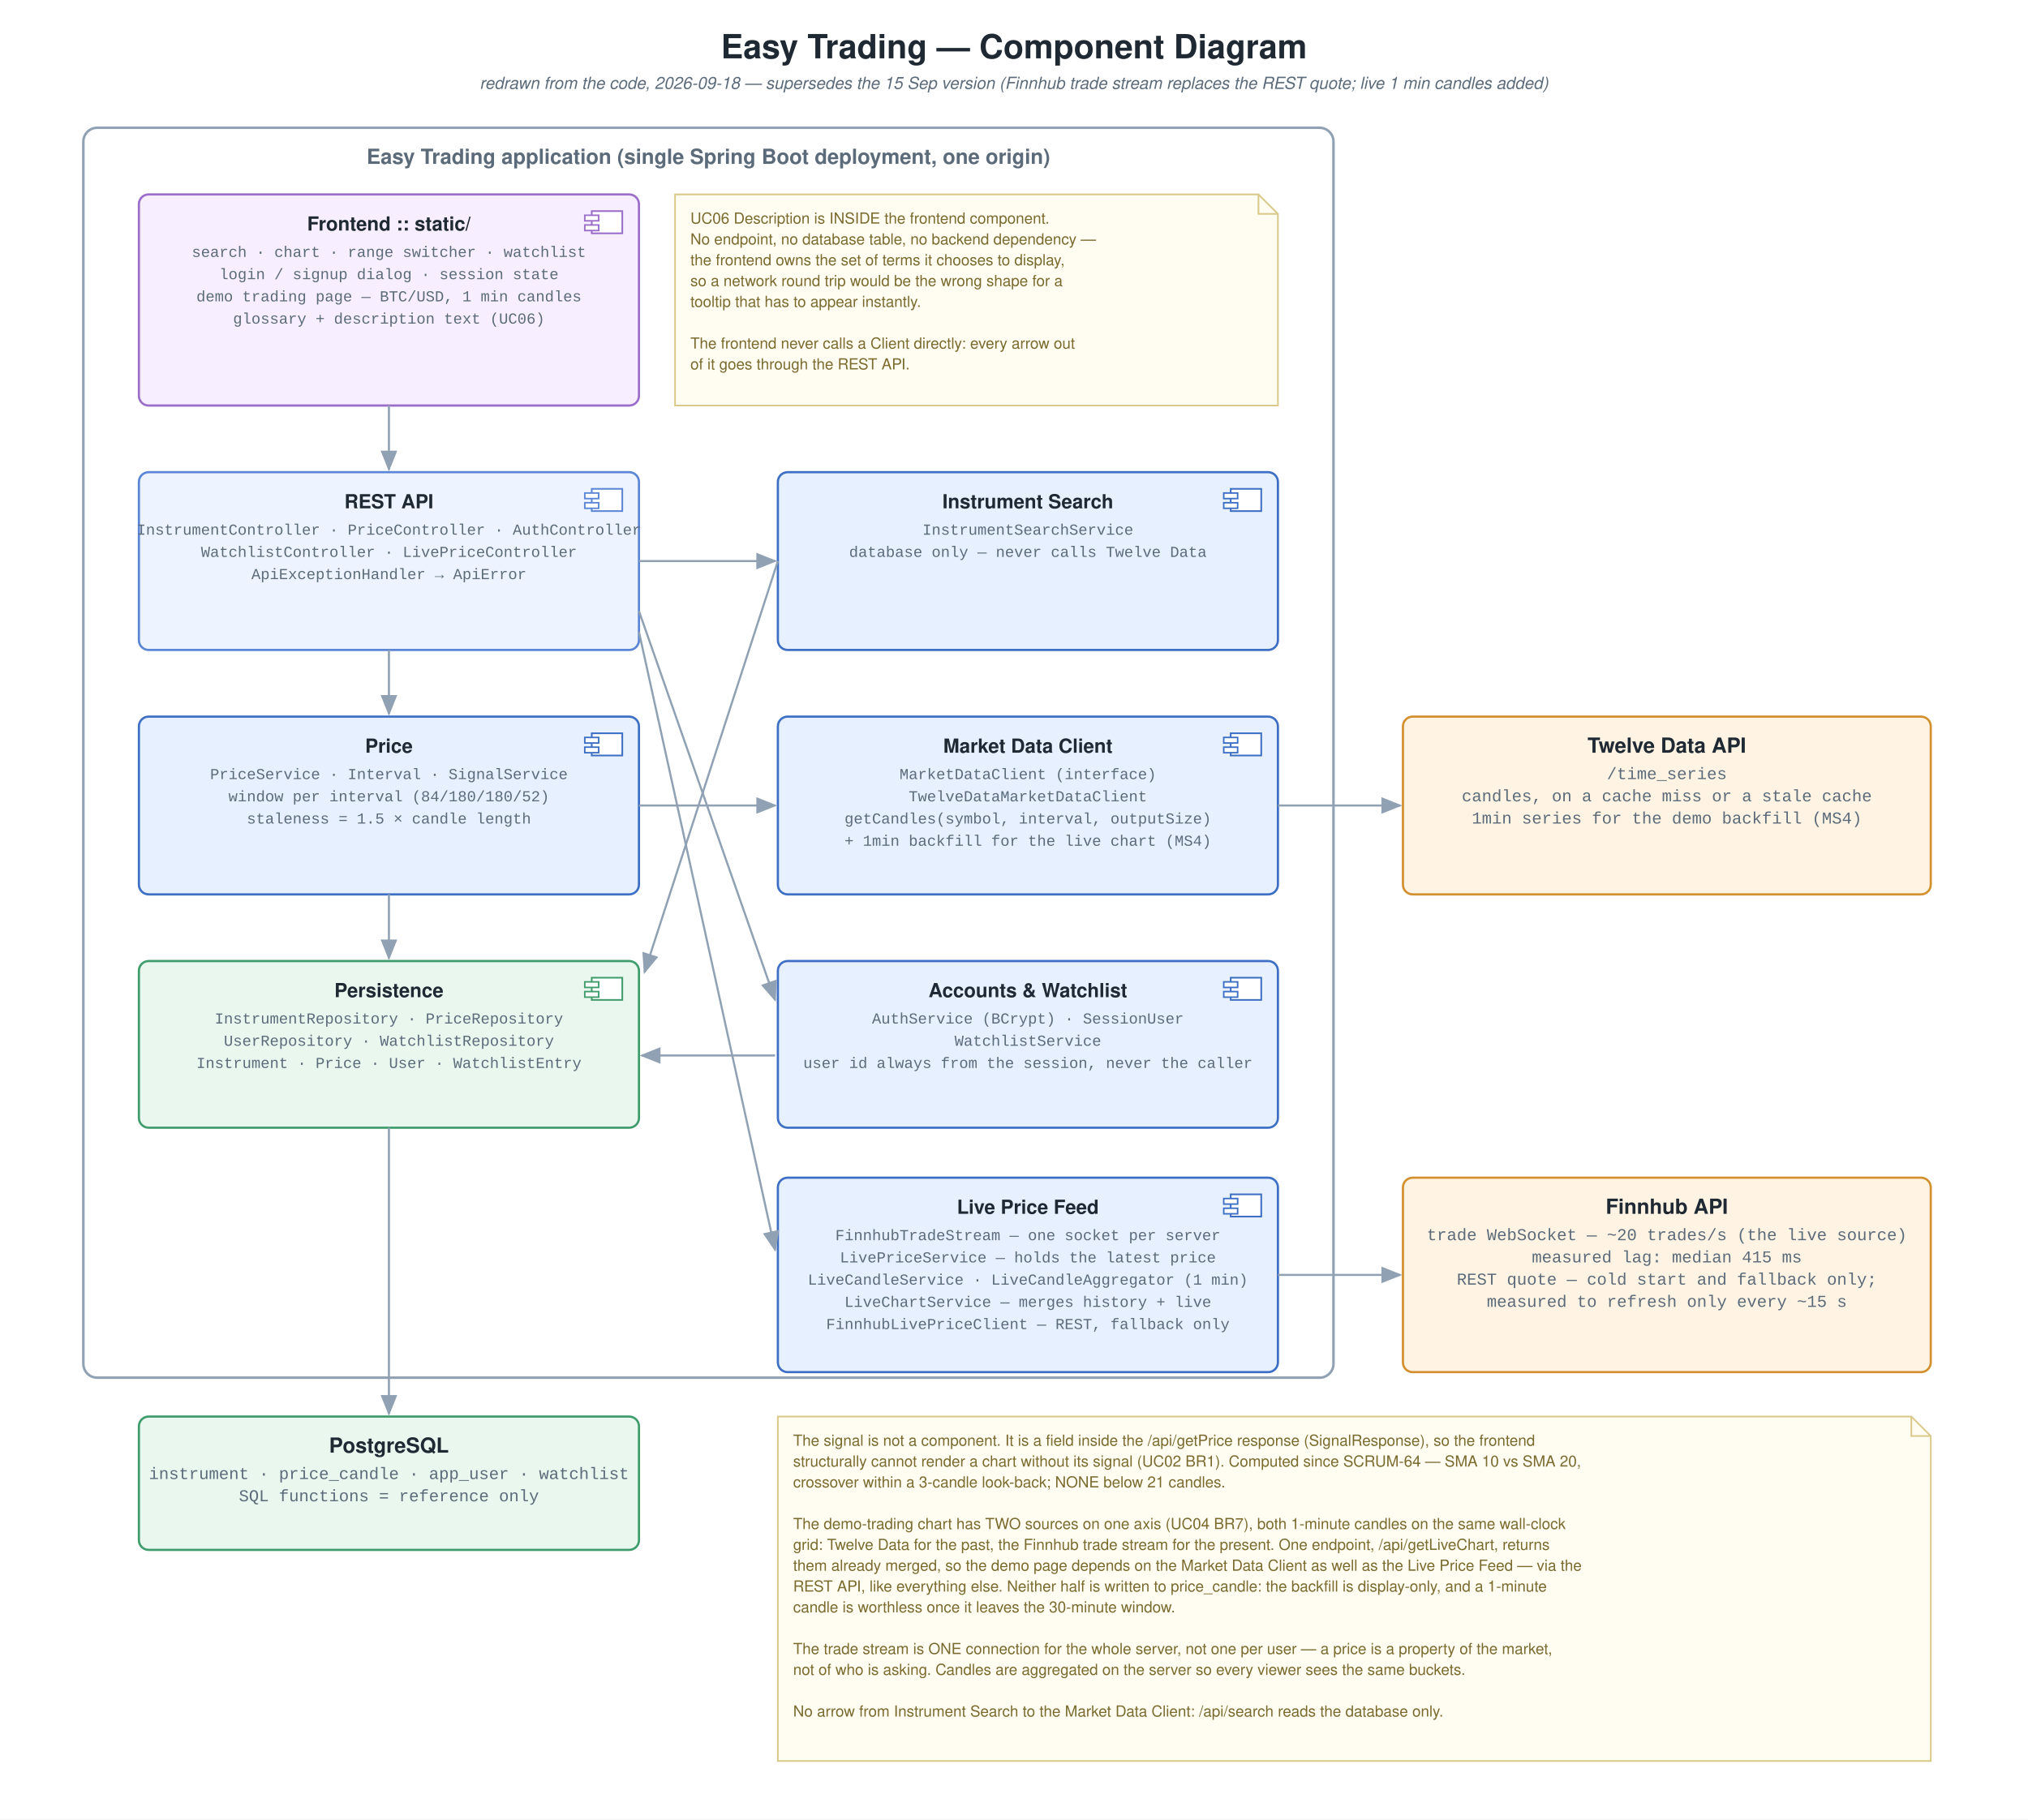
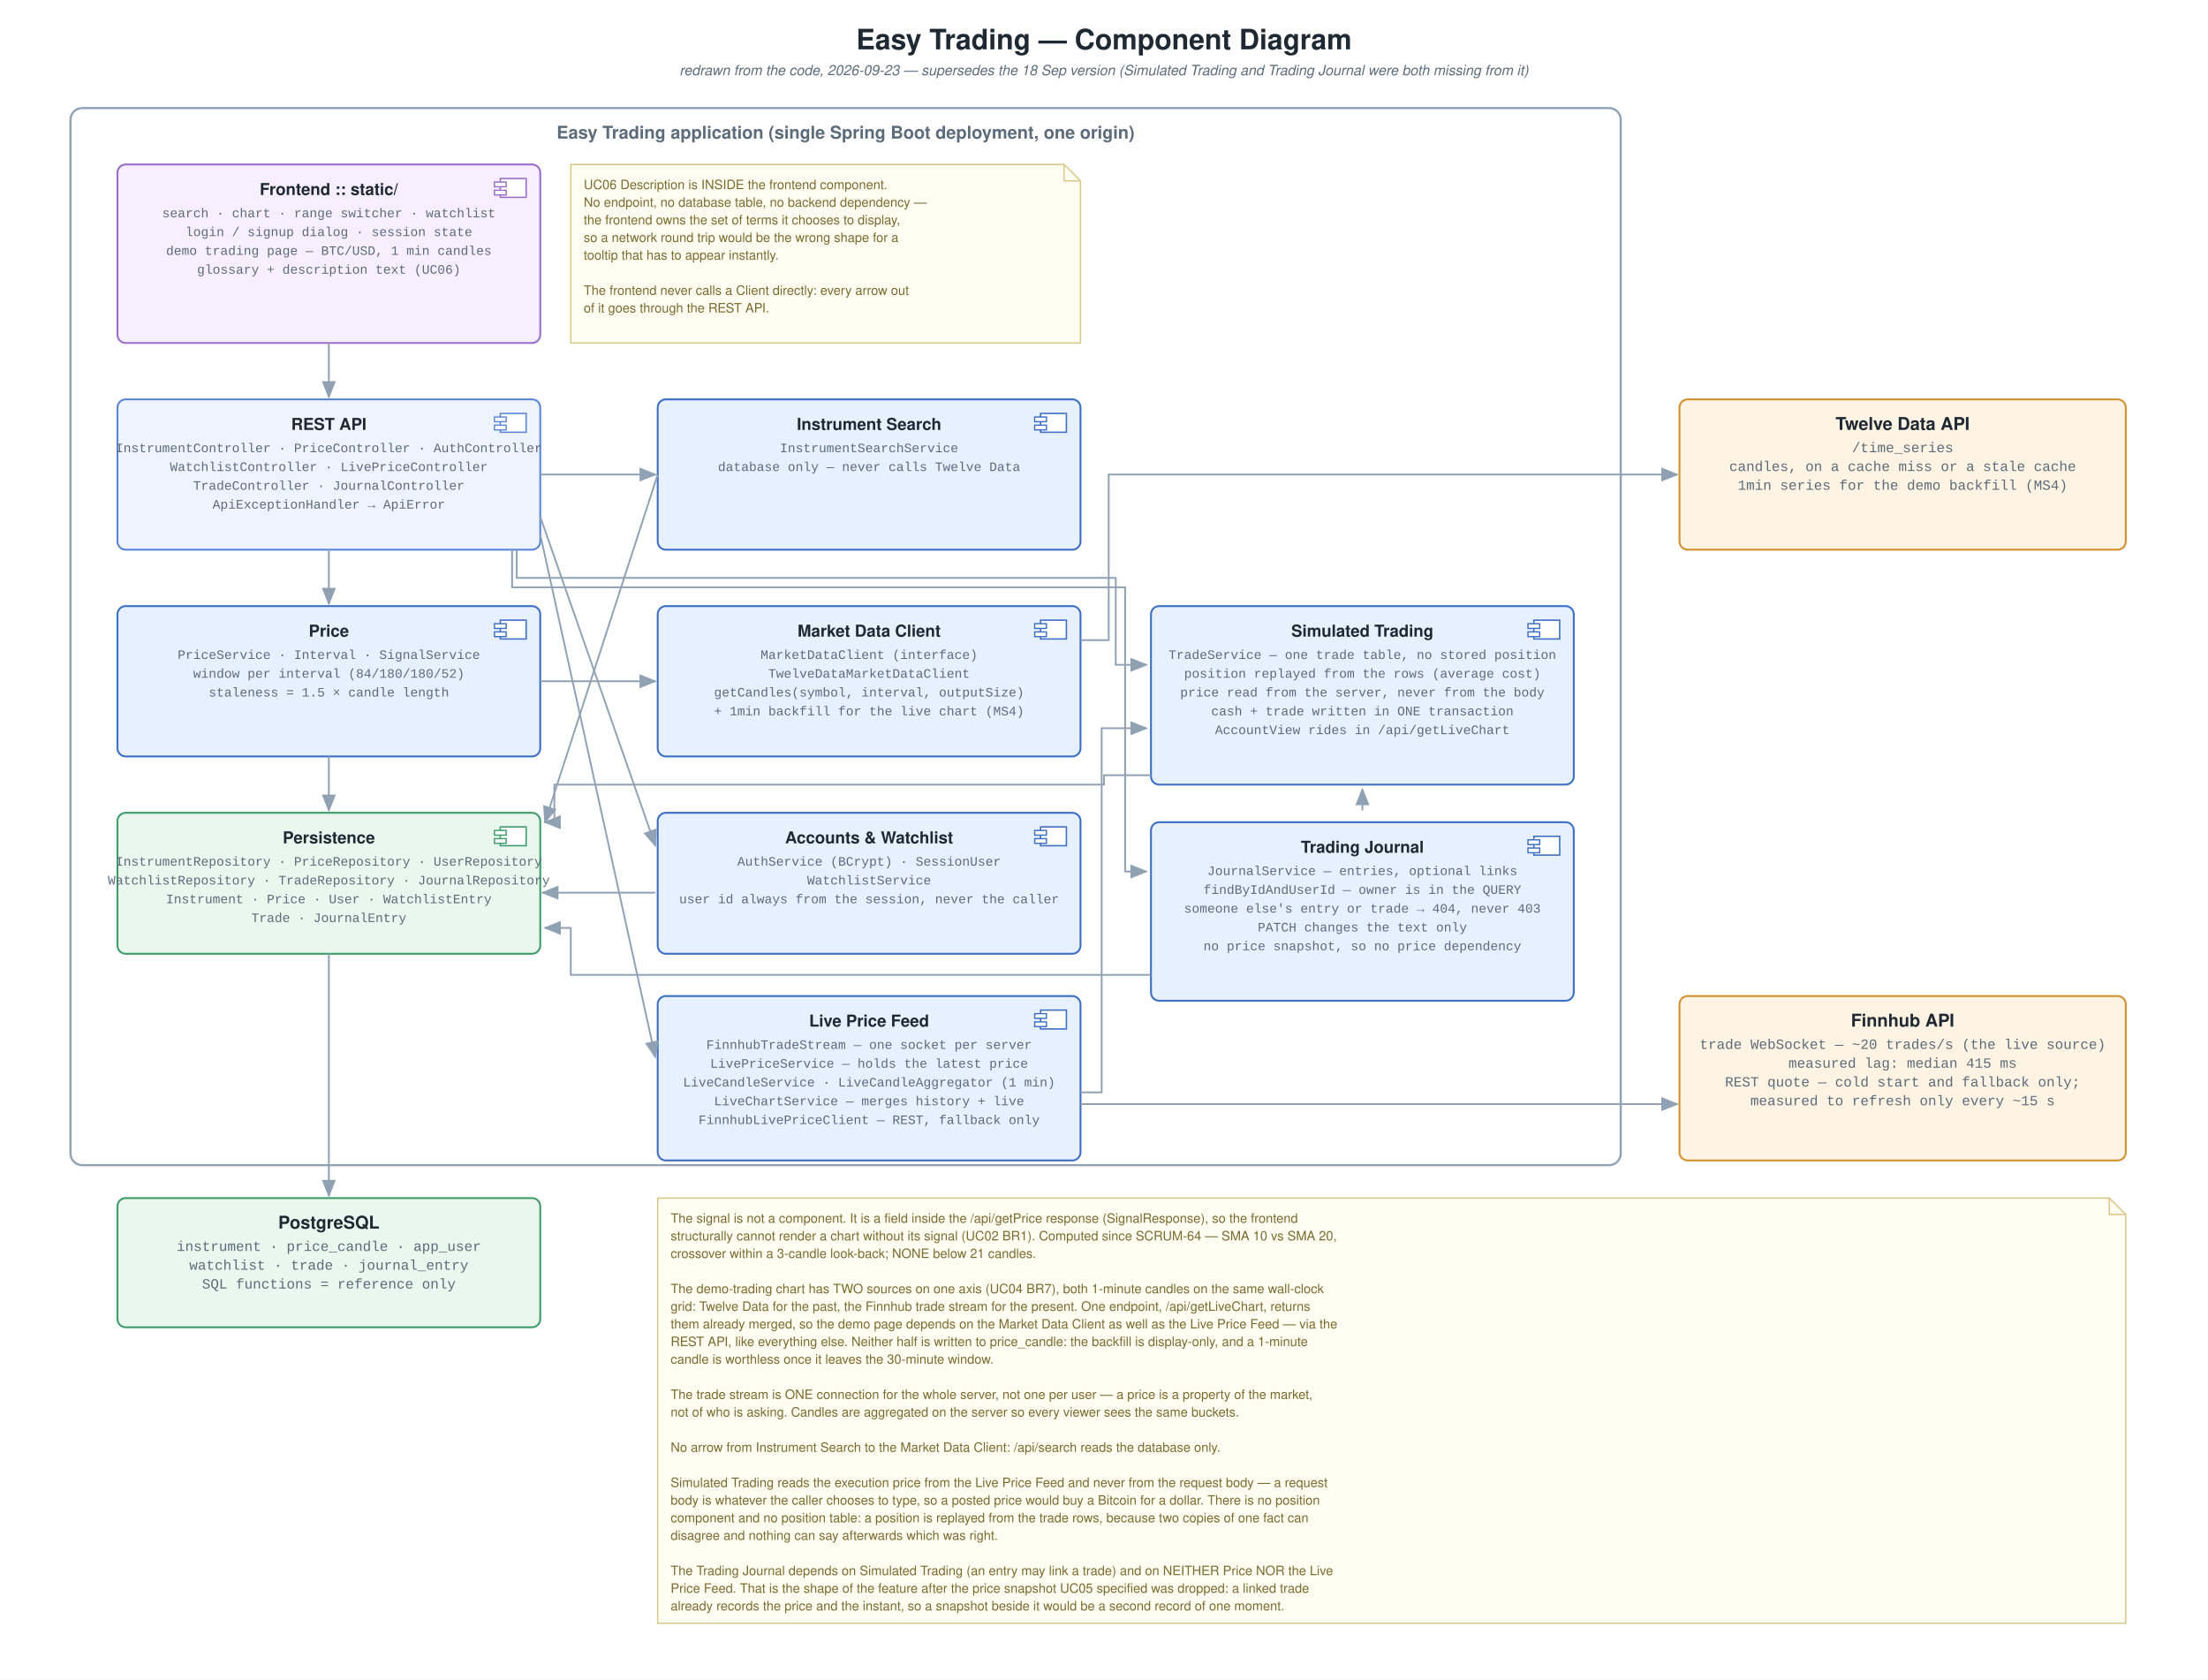
- <svg xmlns="http://www.w3.org/2000/svg" width="1460" height="1310" viewBox="0 0 1460 1310" font-family="'Helvetica Neue',Helvetica,Arial,sans-serif">
+ <svg xmlns="http://www.w3.org/2000/svg" width="1880" height="1430" viewBox="0 0 1880 1430" font-family="'Helvetica Neue',Helvetica,Arial,sans-serif">
  <defs>
    <marker id="arw" markerWidth="10" markerHeight="8" refX="9" refY="4" orient="auto">
      <path d="M0,0 L10,4 L0,8 z" fill="#8fa1b3" />
    </marker>
    <marker id="arwo" markerWidth="11" markerHeight="9" refX="10" refY="4.5" orient="auto">
      <path d="M0,0 L11,4.5 L0,9" fill="none" stroke="#8fa1b3" stroke-width="1.4" />
    </marker>
    <marker id="arwk" markerWidth="11" markerHeight="9" refX="10" refY="4.5" orient="auto">
      <path d="M0,0 L11,4.5 L0,9" fill="none" stroke="#1f2933" stroke-width="1.4" />
    </marker>
    <marker id="arwp" markerWidth="11" markerHeight="9" refX="10" refY="4.5" orient="auto">
      <path d="M0,0 L11,4.5 L0,9" fill="none" stroke="#9a6ec9" stroke-width="1.5" />
    </marker>
    <marker id="arwi" markerWidth="11" markerHeight="9" refX="10" refY="4.5" orient="auto">
      <path d="M0,0 L11,4.5 L0,9" fill="none" stroke="#3f9c6b" stroke-width="1.5" />
    </marker>
  </defs>
-   <rect width="1460" height="1310" fill="#ffffff" />
-   <text x="730.0" y="42" font-size="24" fill="#1f2933" text-anchor="middle" font-weight="700" font-style="normal">Easy Trading — Component Diagram</text>
-   <text x="730.0" y="64" font-size="12" fill="#5c6b7a" text-anchor="middle" font-weight="normal" font-style="italic">redrawn from the code, 2026-09-18 — supersedes the 15 Sep version (Finnhub trade stream replaces the REST quote; live 1 min candles added)</text>
-   <rect x="60" y="92" width="900" height="900" rx="10" fill="none" stroke="#8fa1b3" stroke-width="1.8" />
-   <text x="510.0" y="118" font-size="15" fill="#5c6b7a" text-anchor="middle" font-weight="600" font-style="normal">Easy Trading application  (single Spring Boot deployment, one origin)</text>
+   <rect width="1880" height="1430" fill="#ffffff" />
+   <text x="940.0" y="42" font-size="24" fill="#1f2933" text-anchor="middle" font-weight="700" font-style="normal">Easy Trading — Component Diagram</text>
+   <text x="940.0" y="64" font-size="12" fill="#5c6b7a" text-anchor="middle" font-weight="normal" font-style="italic">redrawn from the code, 2026-09-23 — supersedes the 18 Sep version (Simulated Trading and Trading Journal were both missing from it)</text>
+   <rect x="60" y="92" width="1320" height="900" rx="10" fill="none" stroke="#8fa1b3" stroke-width="1.8" />
+   <text x="720.0" y="118" font-size="15" fill="#5c6b7a" text-anchor="middle" font-weight="600" font-style="normal">Easy Trading application  (single Spring Boot deployment, one origin)</text>
  <rect x="100" y="140" width="360" height="152" rx="7" fill="#f7efff" stroke="#9a6ec9" stroke-width="1.6" />
  <text x="280.0" y="166" font-size="14" fill="#1f2933" text-anchor="middle" font-weight="600" font-style="normal">Frontend  ::  static/</text>
  <text x="280.0" y="185" font-size="11" fill="#5c6b7a" text-anchor="middle" font-weight="normal" font-family="'SFMono-Regular',Consolas,'Liberation Mono',monospace" font-style="normal">search · chart · range switcher · watchlist</text>
  <text x="280.0" y="201" font-size="11" fill="#5c6b7a" text-anchor="middle" font-weight="normal" font-family="'SFMono-Regular',Consolas,'Liberation Mono',monospace" font-style="normal">login / signup dialog · session state</text>
  <text x="280.0" y="217" font-size="11" fill="#5c6b7a" text-anchor="middle" font-weight="normal" font-family="'SFMono-Regular',Consolas,'Liberation Mono',monospace" font-style="normal">demo trading page — BTC/USD, 1 min candles</text>
  <text x="280.0" y="233" font-size="11" fill="#5c6b7a" text-anchor="middle" font-weight="normal" font-family="'SFMono-Regular',Consolas,'Liberation Mono',monospace" font-style="normal">glossary + description text (UC06)</text>
  <rect x="426" y="152" width="22" height="16" fill="#fff" stroke="#9a6ec9" stroke-width="1.2" />
  <rect x="421" y="155" width="10" height="4" fill="#fff" stroke="#9a6ec9" stroke-width="1.1" />
  <rect x="421" y="162" width="10" height="4" fill="#fff" stroke="#9a6ec9" stroke-width="1.1" />
  <path d="M486,140 h420 l14,14 v138 h-434 v-152 z" fill="#fffdf2" stroke="#d9c98a" stroke-width="1.2" />
  <path d="M906,140 v14 h14" fill="none" stroke="#d9c98a" stroke-width="1.2" />
  <text x="497" y="161" font-size="11" fill="#7a6a2e" text-anchor="start" font-weight="normal" font-style="normal">UC06 Description is INSIDE the frontend component.</text>
  <text x="497" y="176" font-size="11" fill="#7a6a2e" text-anchor="start" font-weight="normal" font-style="normal">No endpoint, no database table, no backend dependency —</text>
  <text x="497" y="191" font-size="11" fill="#7a6a2e" text-anchor="start" font-weight="normal" font-style="normal">the frontend owns the set of terms it chooses to display,</text>
  <text x="497" y="206" font-size="11" fill="#7a6a2e" text-anchor="start" font-weight="normal" font-style="normal">so a network round trip would be the wrong shape for a</text>
  <text x="497" y="221" font-size="11" fill="#7a6a2e" text-anchor="start" font-weight="normal" font-style="normal">tooltip that has to appear instantly.</text>
  <text x="497" y="236" font-size="11" fill="#7a6a2e" text-anchor="start" font-weight="normal" font-style="normal" />
  <text x="497" y="251" font-size="11" fill="#7a6a2e" text-anchor="start" font-weight="normal" font-style="normal">The frontend never calls a Client directly: every arrow out</text>
  <text x="497" y="266" font-size="11" fill="#7a6a2e" text-anchor="start" font-weight="normal" font-style="normal">of it goes through the REST API.</text>
  <rect x="100" y="340" width="360" height="128" rx="7" fill="#eef4ff" stroke="#5b86d6" stroke-width="1.6" />
  <text x="280.0" y="366" font-size="14" fill="#1f2933" text-anchor="middle" font-weight="600" font-style="normal">REST API</text>
  <text x="280.0" y="385" font-size="11" fill="#5c6b7a" text-anchor="middle" font-weight="normal" font-family="'SFMono-Regular',Consolas,'Liberation Mono',monospace" font-style="normal">InstrumentController · PriceController · AuthController</text>
  <text x="280.0" y="401" font-size="11" fill="#5c6b7a" text-anchor="middle" font-weight="normal" font-family="'SFMono-Regular',Consolas,'Liberation Mono',monospace" font-style="normal">WatchlistController · LivePriceController</text>
-   <text x="280.0" y="417" font-size="11" fill="#5c6b7a" text-anchor="middle" font-weight="normal" font-family="'SFMono-Regular',Consolas,'Liberation Mono',monospace" font-style="normal">ApiExceptionHandler → ApiError</text>
+   <text x="280.0" y="417" font-size="11" fill="#5c6b7a" text-anchor="middle" font-weight="normal" font-family="'SFMono-Regular',Consolas,'Liberation Mono',monospace" font-style="normal">TradeController · JournalController</text>
+   <text x="280.0" y="433" font-size="11" fill="#5c6b7a" text-anchor="middle" font-weight="normal" font-family="'SFMono-Regular',Consolas,'Liberation Mono',monospace" font-style="normal">ApiExceptionHandler → ApiError</text>
  <rect x="426" y="352" width="22" height="16" fill="#fff" stroke="#5b86d6" stroke-width="1.2" />
  <rect x="421" y="355" width="10" height="4" fill="#fff" stroke="#5b86d6" stroke-width="1.1" />
  <rect x="421" y="362" width="10" height="4" fill="#fff" stroke="#5b86d6" stroke-width="1.1" />
  <rect x="560" y="340" width="360" height="128" rx="7" fill="#e6f0ff" stroke="#3d6fc4" stroke-width="1.6" />
  <text x="740.0" y="366" font-size="14" fill="#1f2933" text-anchor="middle" font-weight="600" font-style="normal">Instrument Search</text>
  <text x="740.0" y="385" font-size="11" fill="#5c6b7a" text-anchor="middle" font-weight="normal" font-family="'SFMono-Regular',Consolas,'Liberation Mono',monospace" font-style="normal">InstrumentSearchService</text>
  <text x="740.0" y="401" font-size="11" fill="#5c6b7a" text-anchor="middle" font-weight="normal" font-family="'SFMono-Regular',Consolas,'Liberation Mono',monospace" font-style="normal">database only — never calls Twelve Data</text>
  <rect x="886" y="352" width="22" height="16" fill="#fff" stroke="#3d6fc4" stroke-width="1.2" />
  <rect x="881" y="355" width="10" height="4" fill="#fff" stroke="#3d6fc4" stroke-width="1.1" />
  <rect x="881" y="362" width="10" height="4" fill="#fff" stroke="#3d6fc4" stroke-width="1.1" />
  <rect x="100" y="516" width="360" height="128" rx="7" fill="#e6f0ff" stroke="#3d6fc4" stroke-width="1.6" />
  <text x="280.0" y="542" font-size="14" fill="#1f2933" text-anchor="middle" font-weight="600" font-style="normal">Price</text>
  <text x="280.0" y="561" font-size="11" fill="#5c6b7a" text-anchor="middle" font-weight="normal" font-family="'SFMono-Regular',Consolas,'Liberation Mono',monospace" font-style="normal">PriceService · Interval · SignalService</text>
  <text x="280.0" y="577" font-size="11" fill="#5c6b7a" text-anchor="middle" font-weight="normal" font-family="'SFMono-Regular',Consolas,'Liberation Mono',monospace" font-style="normal">window per interval (84/180/180/52)</text>
  <text x="280.0" y="593" font-size="11" fill="#5c6b7a" text-anchor="middle" font-weight="normal" font-family="'SFMono-Regular',Consolas,'Liberation Mono',monospace" font-style="normal">staleness = 1.5 × candle length</text>
  <rect x="426" y="528" width="22" height="16" fill="#fff" stroke="#3d6fc4" stroke-width="1.2" />
  <rect x="421" y="531" width="10" height="4" fill="#fff" stroke="#3d6fc4" stroke-width="1.1" />
  <rect x="421" y="538" width="10" height="4" fill="#fff" stroke="#3d6fc4" stroke-width="1.1" />
  <rect x="560" y="516" width="360" height="128" rx="7" fill="#e6f0ff" stroke="#3d6fc4" stroke-width="1.6" />
  <text x="740.0" y="542" font-size="14" fill="#1f2933" text-anchor="middle" font-weight="600" font-style="normal">Market Data Client</text>
  <text x="740.0" y="561" font-size="11" fill="#5c6b7a" text-anchor="middle" font-weight="normal" font-family="'SFMono-Regular',Consolas,'Liberation Mono',monospace" font-style="normal">MarketDataClient (interface)</text>
  <text x="740.0" y="577" font-size="11" fill="#5c6b7a" text-anchor="middle" font-weight="normal" font-family="'SFMono-Regular',Consolas,'Liberation Mono',monospace" font-style="normal">TwelveDataMarketDataClient</text>
  <text x="740.0" y="593" font-size="11" fill="#5c6b7a" text-anchor="middle" font-weight="normal" font-family="'SFMono-Regular',Consolas,'Liberation Mono',monospace" font-style="normal">getCandles(symbol, interval, outputSize)</text>
  <text x="740.0" y="609" font-size="11" fill="#5c6b7a" text-anchor="middle" font-weight="normal" font-family="'SFMono-Regular',Consolas,'Liberation Mono',monospace" font-style="normal">+ 1min backfill for the live chart (MS4)</text>
  <rect x="886" y="528" width="22" height="16" fill="#fff" stroke="#3d6fc4" stroke-width="1.2" />
  <rect x="881" y="531" width="10" height="4" fill="#fff" stroke="#3d6fc4" stroke-width="1.1" />
  <rect x="881" y="538" width="10" height="4" fill="#fff" stroke="#3d6fc4" stroke-width="1.1" />
  <rect x="100" y="692" width="360" height="120" rx="7" fill="#e9f7ef" stroke="#3f9c6b" stroke-width="1.6" />
  <text x="280.0" y="718" font-size="14" fill="#1f2933" text-anchor="middle" font-weight="600" font-style="normal">Persistence</text>
-   <text x="280.0" y="737" font-size="11" fill="#5c6b7a" text-anchor="middle" font-weight="normal" font-family="'SFMono-Regular',Consolas,'Liberation Mono',monospace" font-style="normal">InstrumentRepository · PriceRepository</text>
-   <text x="280.0" y="753" font-size="11" fill="#5c6b7a" text-anchor="middle" font-weight="normal" font-family="'SFMono-Regular',Consolas,'Liberation Mono',monospace" font-style="normal">UserRepository · WatchlistRepository</text>
+   <text x="280.0" y="737" font-size="11" fill="#5c6b7a" text-anchor="middle" font-weight="normal" font-family="'SFMono-Regular',Consolas,'Liberation Mono',monospace" font-style="normal">InstrumentRepository · PriceRepository · UserRepository</text>
+   <text x="280.0" y="753" font-size="11" fill="#5c6b7a" text-anchor="middle" font-weight="normal" font-family="'SFMono-Regular',Consolas,'Liberation Mono',monospace" font-style="normal">WatchlistRepository · TradeRepository · JournalRepository</text>
  <text x="280.0" y="769" font-size="11" fill="#5c6b7a" text-anchor="middle" font-weight="normal" font-family="'SFMono-Regular',Consolas,'Liberation Mono',monospace" font-style="normal">Instrument · Price · User · WatchlistEntry</text>
+   <text x="280.0" y="785" font-size="11" fill="#5c6b7a" text-anchor="middle" font-weight="normal" font-family="'SFMono-Regular',Consolas,'Liberation Mono',monospace" font-style="normal">Trade · JournalEntry</text>
  <rect x="426" y="704" width="22" height="16" fill="#fff" stroke="#3f9c6b" stroke-width="1.2" />
  <rect x="421" y="707" width="10" height="4" fill="#fff" stroke="#3f9c6b" stroke-width="1.1" />
  <rect x="421" y="714" width="10" height="4" fill="#fff" stroke="#3f9c6b" stroke-width="1.1" />
  <rect x="560" y="692" width="360" height="120" rx="7" fill="#e6f0ff" stroke="#3d6fc4" stroke-width="1.6" />
  <text x="740.0" y="718" font-size="14" fill="#1f2933" text-anchor="middle" font-weight="600" font-style="normal">Accounts &amp; Watchlist</text>
  <text x="740.0" y="737" font-size="11" fill="#5c6b7a" text-anchor="middle" font-weight="normal" font-family="'SFMono-Regular',Consolas,'Liberation Mono',monospace" font-style="normal">AuthService (BCrypt) · SessionUser</text>
  <text x="740.0" y="753" font-size="11" fill="#5c6b7a" text-anchor="middle" font-weight="normal" font-family="'SFMono-Regular',Consolas,'Liberation Mono',monospace" font-style="normal">WatchlistService</text>
  <text x="740.0" y="769" font-size="11" fill="#5c6b7a" text-anchor="middle" font-weight="normal" font-family="'SFMono-Regular',Consolas,'Liberation Mono',monospace" font-style="normal">user id always from the session, never the caller</text>
  <rect x="886" y="704" width="22" height="16" fill="#fff" stroke="#3d6fc4" stroke-width="1.2" />
  <rect x="881" y="707" width="10" height="4" fill="#fff" stroke="#3d6fc4" stroke-width="1.1" />
  <rect x="881" y="714" width="10" height="4" fill="#fff" stroke="#3d6fc4" stroke-width="1.1" />
+   <rect x="980" y="516" width="360" height="152" rx="7" fill="#e6f0ff" stroke="#3d6fc4" stroke-width="1.6" />
+   <text x="1160.0" y="542" font-size="14" fill="#1f2933" text-anchor="middle" font-weight="600" font-style="normal">Simulated Trading</text>
+   <text x="1160.0" y="561" font-size="11" fill="#5c6b7a" text-anchor="middle" font-weight="normal" font-family="'SFMono-Regular',Consolas,'Liberation Mono',monospace" font-style="normal">TradeService — one trade table, no stored position</text>
+   <text x="1160.0" y="577" font-size="11" fill="#5c6b7a" text-anchor="middle" font-weight="normal" font-family="'SFMono-Regular',Consolas,'Liberation Mono',monospace" font-style="normal">position replayed from the rows (average cost)</text>
+   <text x="1160.0" y="593" font-size="11" fill="#5c6b7a" text-anchor="middle" font-weight="normal" font-family="'SFMono-Regular',Consolas,'Liberation Mono',monospace" font-style="normal">price read from the server, never from the body</text>
+   <text x="1160.0" y="609" font-size="11" fill="#5c6b7a" text-anchor="middle" font-weight="normal" font-family="'SFMono-Regular',Consolas,'Liberation Mono',monospace" font-style="normal">cash + trade written in ONE transaction</text>
+   <text x="1160.0" y="625" font-size="11" fill="#5c6b7a" text-anchor="middle" font-weight="normal" font-family="'SFMono-Regular',Consolas,'Liberation Mono',monospace" font-style="normal">AccountView rides in /api/getLiveChart</text>
+   <rect x="1306" y="528" width="22" height="16" fill="#fff" stroke="#3d6fc4" stroke-width="1.2" />
+   <rect x="1301" y="531" width="10" height="4" fill="#fff" stroke="#3d6fc4" stroke-width="1.1" />
+   <rect x="1301" y="538" width="10" height="4" fill="#fff" stroke="#3d6fc4" stroke-width="1.1" />
+   <rect x="980" y="700" width="360" height="152" rx="7" fill="#e6f0ff" stroke="#3d6fc4" stroke-width="1.6" />
+   <text x="1160.0" y="726" font-size="14" fill="#1f2933" text-anchor="middle" font-weight="600" font-style="normal">Trading Journal</text>
+   <text x="1160.0" y="745" font-size="11" fill="#5c6b7a" text-anchor="middle" font-weight="normal" font-family="'SFMono-Regular',Consolas,'Liberation Mono',monospace" font-style="normal">JournalService — entries, optional links</text>
+   <text x="1160.0" y="761" font-size="11" fill="#5c6b7a" text-anchor="middle" font-weight="normal" font-family="'SFMono-Regular',Consolas,'Liberation Mono',monospace" font-style="normal">findByIdAndUserId — owner is in the QUERY</text>
+   <text x="1160.0" y="777" font-size="11" fill="#5c6b7a" text-anchor="middle" font-weight="normal" font-family="'SFMono-Regular',Consolas,'Liberation Mono',monospace" font-style="normal">someone else's entry or trade → 404, never 403</text>
+   <text x="1160.0" y="793" font-size="11" fill="#5c6b7a" text-anchor="middle" font-weight="normal" font-family="'SFMono-Regular',Consolas,'Liberation Mono',monospace" font-style="normal">PATCH changes the text only</text>
+   <text x="1160.0" y="809" font-size="11" fill="#5c6b7a" text-anchor="middle" font-weight="normal" font-family="'SFMono-Regular',Consolas,'Liberation Mono',monospace" font-style="normal">no price snapshot, so no price dependency</text>
+   <rect x="1306" y="712" width="22" height="16" fill="#fff" stroke="#3d6fc4" stroke-width="1.2" />
+   <rect x="1301" y="715" width="10" height="4" fill="#fff" stroke="#3d6fc4" stroke-width="1.1" />
+   <rect x="1301" y="722" width="10" height="4" fill="#fff" stroke="#3d6fc4" stroke-width="1.1" />
  <rect x="560" y="848" width="360" height="140" rx="7" fill="#e6f0ff" stroke="#3d6fc4" stroke-width="1.6" />
  <text x="740.0" y="874" font-size="14" fill="#1f2933" text-anchor="middle" font-weight="600" font-style="normal">Live Price Feed</text>
  <text x="740.0" y="893" font-size="11" fill="#5c6b7a" text-anchor="middle" font-weight="normal" font-family="'SFMono-Regular',Consolas,'Liberation Mono',monospace" font-style="normal">FinnhubTradeStream — one socket per server</text>
  <text x="740.0" y="909" font-size="11" fill="#5c6b7a" text-anchor="middle" font-weight="normal" font-family="'SFMono-Regular',Consolas,'Liberation Mono',monospace" font-style="normal">LivePriceService — holds the latest price</text>
  <text x="740.0" y="925" font-size="11" fill="#5c6b7a" text-anchor="middle" font-weight="normal" font-family="'SFMono-Regular',Consolas,'Liberation Mono',monospace" font-style="normal">LiveCandleService · LiveCandleAggregator (1 min)</text>
  <text x="740.0" y="941" font-size="11" fill="#5c6b7a" text-anchor="middle" font-weight="normal" font-family="'SFMono-Regular',Consolas,'Liberation Mono',monospace" font-style="normal">LiveChartService — merges history + live</text>
  <text x="740.0" y="957" font-size="11" fill="#5c6b7a" text-anchor="middle" font-weight="normal" font-family="'SFMono-Regular',Consolas,'Liberation Mono',monospace" font-style="normal">FinnhubLivePriceClient — REST, fallback only</text>
  <rect x="886" y="860" width="22" height="16" fill="#fff" stroke="#3d6fc4" stroke-width="1.2" />
  <rect x="881" y="863" width="10" height="4" fill="#fff" stroke="#3d6fc4" stroke-width="1.1" />
  <rect x="881" y="870" width="10" height="4" fill="#fff" stroke="#3d6fc4" stroke-width="1.1" />
  <line x1="280.0" y1="292.0" x2="280.0" y2="338.0" stroke="#8fa1b3" stroke-width="1.5" marker-end="url(#arw)" />
  <line x1="280.0" y1="468.0" x2="280.0" y2="514.0" stroke="#8fa1b3" stroke-width="1.5" marker-end="url(#arw)" />
  <line x1="460.0" y1="404.0" x2="558.0" y2="404.0" stroke="#8fa1b3" stroke-width="1.5" marker-end="url(#arw)" />
  <line x1="460.0" y1="440.0" x2="558.0" y2="720.0" stroke="#8fa1b3" stroke-width="1.5" marker-end="url(#arw)" />
  <line x1="460.0" y1="580.0" x2="558.0" y2="580.0" stroke="#8fa1b3" stroke-width="1.5" marker-end="url(#arw)" />
  <line x1="280.0" y1="644.0" x2="280.0" y2="690.0" stroke="#8fa1b3" stroke-width="1.5" marker-end="url(#arw)" />
  <line x1="560.0" y1="404.0" x2="464.0" y2="700.0" stroke="#8fa1b3" stroke-width="1.5" marker-end="url(#arw)" />
  <line x1="558.0" y1="760.0" x2="462.0" y2="760.0" stroke="#8fa1b3" stroke-width="1.5" marker-end="url(#arw)" />
  <line x1="460.0" y1="455.0" x2="558.0" y2="900.0" stroke="#8fa1b3" stroke-width="1.5" marker-end="url(#arw)" />
-   <rect x="1010" y="516" width="380" height="128" rx="7" fill="#fff3e3" stroke="#d3902f" stroke-width="1.6" />
-   <text x="1200.0" y="542" font-size="15" fill="#1f2933" text-anchor="middle" font-weight="600" font-style="normal">Twelve Data API</text>
-   <text x="1200.0" y="561" font-size="12" fill="#5c6b7a" text-anchor="middle" font-weight="normal" font-family="'SFMono-Regular',Consolas,'Liberation Mono',monospace" font-style="normal">/time_series</text>
-   <text x="1200.0" y="577" font-size="12" fill="#5c6b7a" text-anchor="middle" font-weight="normal" font-family="'SFMono-Regular',Consolas,'Liberation Mono',monospace" font-style="normal">candles, on a cache miss or a stale cache</text>
-   <text x="1200.0" y="593" font-size="12" fill="#5c6b7a" text-anchor="middle" font-weight="normal" font-family="'SFMono-Regular',Consolas,'Liberation Mono',monospace" font-style="normal">1min series for the demo backfill (MS4)</text>
-   <rect x="1010" y="848" width="380" height="140" rx="7" fill="#fff3e3" stroke="#d3902f" stroke-width="1.6" />
-   <text x="1200.0" y="874" font-size="15" fill="#1f2933" text-anchor="middle" font-weight="600" font-style="normal">Finnhub API</text>
-   <text x="1200.0" y="893" font-size="12" fill="#5c6b7a" text-anchor="middle" font-weight="normal" font-family="'SFMono-Regular',Consolas,'Liberation Mono',monospace" font-style="normal">trade WebSocket — ~20 trades/s (the live source)</text>
-   <text x="1200.0" y="909" font-size="12" fill="#5c6b7a" text-anchor="middle" font-weight="normal" font-family="'SFMono-Regular',Consolas,'Liberation Mono',monospace" font-style="normal">measured lag: median 415 ms</text>
-   <text x="1200.0" y="925" font-size="12" fill="#5c6b7a" text-anchor="middle" font-weight="normal" font-family="'SFMono-Regular',Consolas,'Liberation Mono',monospace" font-style="normal">REST quote — cold start and fallback only;</text>
-   <text x="1200.0" y="941" font-size="12" fill="#5c6b7a" text-anchor="middle" font-weight="normal" font-family="'SFMono-Regular',Consolas,'Liberation Mono',monospace" font-style="normal">measured to refresh only every ~15 s</text>
-   <line x1="920.0" y1="580.0" x2="1008.0" y2="580.0" stroke="#8fa1b3" stroke-width="1.5" marker-end="url(#arw)" />
-   <line x1="920.0" y1="918.0" x2="1008.0" y2="918.0" stroke="#8fa1b3" stroke-width="1.5" marker-end="url(#arw)" />
-   <rect x="100" y="1020" width="360" height="96" rx="7" fill="#e9f7ef" stroke="#3f9c6b" stroke-width="1.6" />
+   <polyline points="440.0,468.0 440.0,492.0 950.0,492.0 950.0,566.0 976.0,566.0" fill="none" stroke="#8fa1b3" stroke-width="1.5" marker-end="url(#arw)" />
+   <polyline points="436.0,468.0 436.0,500.0 958.0,500.0 958.0,742.0 976.0,742.0" fill="none" stroke="#8fa1b3" stroke-width="1.5" marker-end="url(#arw)" />
+   <polyline points="920.0,930.0 938.0,930.0 938.0,620.0 976.0,620.0" fill="none" stroke="#8fa1b3" stroke-width="1.5" marker-end="url(#arw)" />
+   <line x1="1160.0" y1="690.0" x2="1160.0" y2="672.0" stroke="#8fa1b3" stroke-width="1.5" marker-end="url(#arw)" />
+   <polyline points="980.0,660.0 940.0,660.0 940.0,668.0 472.0,668.0 472.0,700.0 464.0,700.0" fill="none" stroke="#8fa1b3" stroke-width="1.5" marker-end="url(#arw)" />
+   <polyline points="980.0,830.0 486.0,830.0 486.0,790.0 464.0,790.0" fill="none" stroke="#8fa1b3" stroke-width="1.5" marker-end="url(#arw)" />
+   <rect x="1430" y="340" width="380" height="128" rx="7" fill="#fff3e3" stroke="#d3902f" stroke-width="1.6" />
+   <text x="1620.0" y="366" font-size="15" fill="#1f2933" text-anchor="middle" font-weight="600" font-style="normal">Twelve Data API</text>
+   <text x="1620.0" y="385" font-size="12" fill="#5c6b7a" text-anchor="middle" font-weight="normal" font-family="'SFMono-Regular',Consolas,'Liberation Mono',monospace" font-style="normal">/time_series</text>
+   <text x="1620.0" y="401" font-size="12" fill="#5c6b7a" text-anchor="middle" font-weight="normal" font-family="'SFMono-Regular',Consolas,'Liberation Mono',monospace" font-style="normal">candles, on a cache miss or a stale cache</text>
+   <text x="1620.0" y="417" font-size="12" fill="#5c6b7a" text-anchor="middle" font-weight="normal" font-family="'SFMono-Regular',Consolas,'Liberation Mono',monospace" font-style="normal">1min series for the demo backfill (MS4)</text>
+   <rect x="1430" y="848" width="380" height="140" rx="7" fill="#fff3e3" stroke="#d3902f" stroke-width="1.6" />
+   <text x="1620.0" y="874" font-size="15" fill="#1f2933" text-anchor="middle" font-weight="600" font-style="normal">Finnhub API</text>
+   <text x="1620.0" y="893" font-size="12" fill="#5c6b7a" text-anchor="middle" font-weight="normal" font-family="'SFMono-Regular',Consolas,'Liberation Mono',monospace" font-style="normal">trade WebSocket — ~20 trades/s (the live source)</text>
+   <text x="1620.0" y="909" font-size="12" fill="#5c6b7a" text-anchor="middle" font-weight="normal" font-family="'SFMono-Regular',Consolas,'Liberation Mono',monospace" font-style="normal">measured lag: median 415 ms</text>
+   <text x="1620.0" y="925" font-size="12" fill="#5c6b7a" text-anchor="middle" font-weight="normal" font-family="'SFMono-Regular',Consolas,'Liberation Mono',monospace" font-style="normal">REST quote — cold start and fallback only;</text>
+   <text x="1620.0" y="941" font-size="12" fill="#5c6b7a" text-anchor="middle" font-weight="normal" font-family="'SFMono-Regular',Consolas,'Liberation Mono',monospace" font-style="normal">measured to refresh only every ~15 s</text>
+   <polyline points="920.0,545.0 944.0,545.0 944.0,404.0 1428.0,404.0" fill="none" stroke="#8fa1b3" stroke-width="1.5" marker-end="url(#arw)" />
+   <line x1="920.0" y1="940.0" x2="1428.0" y2="940.0" stroke="#8fa1b3" stroke-width="1.5" marker-end="url(#arw)" />
+   <rect x="100" y="1020" width="360" height="110" rx="7" fill="#e9f7ef" stroke="#3f9c6b" stroke-width="1.6" />
  <text x="280.0" y="1046" font-size="15" fill="#1f2933" text-anchor="middle" font-weight="600" font-style="normal">PostgreSQL</text>
-   <text x="280.0" y="1065" font-size="12" fill="#5c6b7a" text-anchor="middle" font-weight="normal" font-family="'SFMono-Regular',Consolas,'Liberation Mono',monospace" font-style="normal">instrument · price_candle · app_user · watchlist</text>
-   <text x="280.0" y="1081" font-size="12" fill="#5c6b7a" text-anchor="middle" font-weight="normal" font-family="'SFMono-Regular',Consolas,'Liberation Mono',monospace" font-style="normal">SQL functions = reference only</text>
+   <text x="280.0" y="1065" font-size="12" fill="#5c6b7a" text-anchor="middle" font-weight="normal" font-family="'SFMono-Regular',Consolas,'Liberation Mono',monospace" font-style="normal">instrument · price_candle · app_user</text>
+   <text x="280.0" y="1081" font-size="12" fill="#5c6b7a" text-anchor="middle" font-weight="normal" font-family="'SFMono-Regular',Consolas,'Liberation Mono',monospace" font-style="normal">watchlist · trade · journal_entry</text>
+   <text x="280.0" y="1097" font-size="12" fill="#5c6b7a" text-anchor="middle" font-weight="normal" font-family="'SFMono-Regular',Consolas,'Liberation Mono',monospace" font-style="normal">SQL functions = reference only</text>
  <line x1="280.0" y1="812.0" x2="280.0" y2="1018.0" stroke="#8fa1b3" stroke-width="1.5" marker-end="url(#arw)" />
-   <path d="M560,1020 h816 l14,14 v234 h-830 v-248 z" fill="#fffdf2" stroke="#d9c98a" stroke-width="1.2" />
-   <path d="M1376,1020 v14 h14" fill="none" stroke="#d9c98a" stroke-width="1.2" />
+   <path d="M560,1020 h1236 l14,14 v348 h-1250 v-362 z" fill="#fffdf2" stroke="#d9c98a" stroke-width="1.2" />
+   <path d="M1796,1020 v14 h14" fill="none" stroke="#d9c98a" stroke-width="1.2" />
  <text x="571" y="1041" font-size="11" fill="#7a6a2e" text-anchor="start" font-weight="normal" font-style="normal">The signal is not a component. It is a field inside the /api/getPrice response (SignalResponse), so the frontend</text>
  <text x="571" y="1056" font-size="11" fill="#7a6a2e" text-anchor="start" font-weight="normal" font-style="normal">structurally cannot render a chart without its signal (UC02 BR1). Computed since SCRUM-64 — SMA 10 vs SMA 20,</text>
  <text x="571" y="1071" font-size="11" fill="#7a6a2e" text-anchor="start" font-weight="normal" font-style="normal">crossover within a 3-candle look-back; NONE below 21 candles.</text>
  <text x="571" y="1086" font-size="11" fill="#7a6a2e" text-anchor="start" font-weight="normal" font-style="normal" />
  <text x="571" y="1101" font-size="11" fill="#7a6a2e" text-anchor="start" font-weight="normal" font-style="normal">The demo-trading chart has TWO sources on one axis (UC04 BR7), both 1-minute candles on the same wall-clock</text>
  <text x="571" y="1116" font-size="11" fill="#7a6a2e" text-anchor="start" font-weight="normal" font-style="normal">grid: Twelve Data for the past, the Finnhub trade stream for the present. One endpoint, /api/getLiveChart, returns</text>
  <text x="571" y="1131" font-size="11" fill="#7a6a2e" text-anchor="start" font-weight="normal" font-style="normal">them already merged, so the demo page depends on the Market Data Client as well as the Live Price Feed — via the</text>
  <text x="571" y="1146" font-size="11" fill="#7a6a2e" text-anchor="start" font-weight="normal" font-style="normal">REST API, like everything else. Neither half is written to price_candle: the backfill is display-only, and a 1-minute</text>
  <text x="571" y="1161" font-size="11" fill="#7a6a2e" text-anchor="start" font-weight="normal" font-style="normal">candle is worthless once it leaves the 30-minute window.</text>
  <text x="571" y="1176" font-size="11" fill="#7a6a2e" text-anchor="start" font-weight="normal" font-style="normal" />
  <text x="571" y="1191" font-size="11" fill="#7a6a2e" text-anchor="start" font-weight="normal" font-style="normal">The trade stream is ONE connection for the whole server, not one per user — a price is a property of the market,</text>
  <text x="571" y="1206" font-size="11" fill="#7a6a2e" text-anchor="start" font-weight="normal" font-style="normal">not of who is asking. Candles are aggregated on the server so every viewer sees the same buckets.</text>
  <text x="571" y="1221" font-size="11" fill="#7a6a2e" text-anchor="start" font-weight="normal" font-style="normal" />
  <text x="571" y="1236" font-size="11" fill="#7a6a2e" text-anchor="start" font-weight="normal" font-style="normal">No arrow from Instrument Search to the Market Data Client: /api/search reads the database only.</text>
+   <text x="571" y="1251" font-size="11" fill="#7a6a2e" text-anchor="start" font-weight="normal" font-style="normal" />
+   <text x="571" y="1266" font-size="11" fill="#7a6a2e" text-anchor="start" font-weight="normal" font-style="normal">Simulated Trading reads the execution price from the Live Price Feed and never from the request body — a request</text>
+   <text x="571" y="1281" font-size="11" fill="#7a6a2e" text-anchor="start" font-weight="normal" font-style="normal">body is whatever the caller chooses to type, so a posted price would buy a Bitcoin for a dollar. There is no position</text>
+   <text x="571" y="1296" font-size="11" fill="#7a6a2e" text-anchor="start" font-weight="normal" font-style="normal">component and no position table: a position is replayed from the trade rows, because two copies of one fact can</text>
+   <text x="571" y="1311" font-size="11" fill="#7a6a2e" text-anchor="start" font-weight="normal" font-style="normal">disagree and nothing can say afterwards which was right.</text>
+   <text x="571" y="1326" font-size="11" fill="#7a6a2e" text-anchor="start" font-weight="normal" font-style="normal" />
+   <text x="571" y="1341" font-size="11" fill="#7a6a2e" text-anchor="start" font-weight="normal" font-style="normal">The Trading Journal depends on Simulated Trading (an entry may link a trade) and on NEITHER Price NOR the Live</text>
+   <text x="571" y="1356" font-size="11" fill="#7a6a2e" text-anchor="start" font-weight="normal" font-style="normal">Price Feed. That is the shape of the feature after the price snapshot UC05 specified was dropped: a linked trade</text>
+   <text x="571" y="1371" font-size="11" fill="#7a6a2e" text-anchor="start" font-weight="normal" font-style="normal">already records the price and the instant, so a snapshot beside it would be a second record of one moment.</text>
</svg>
